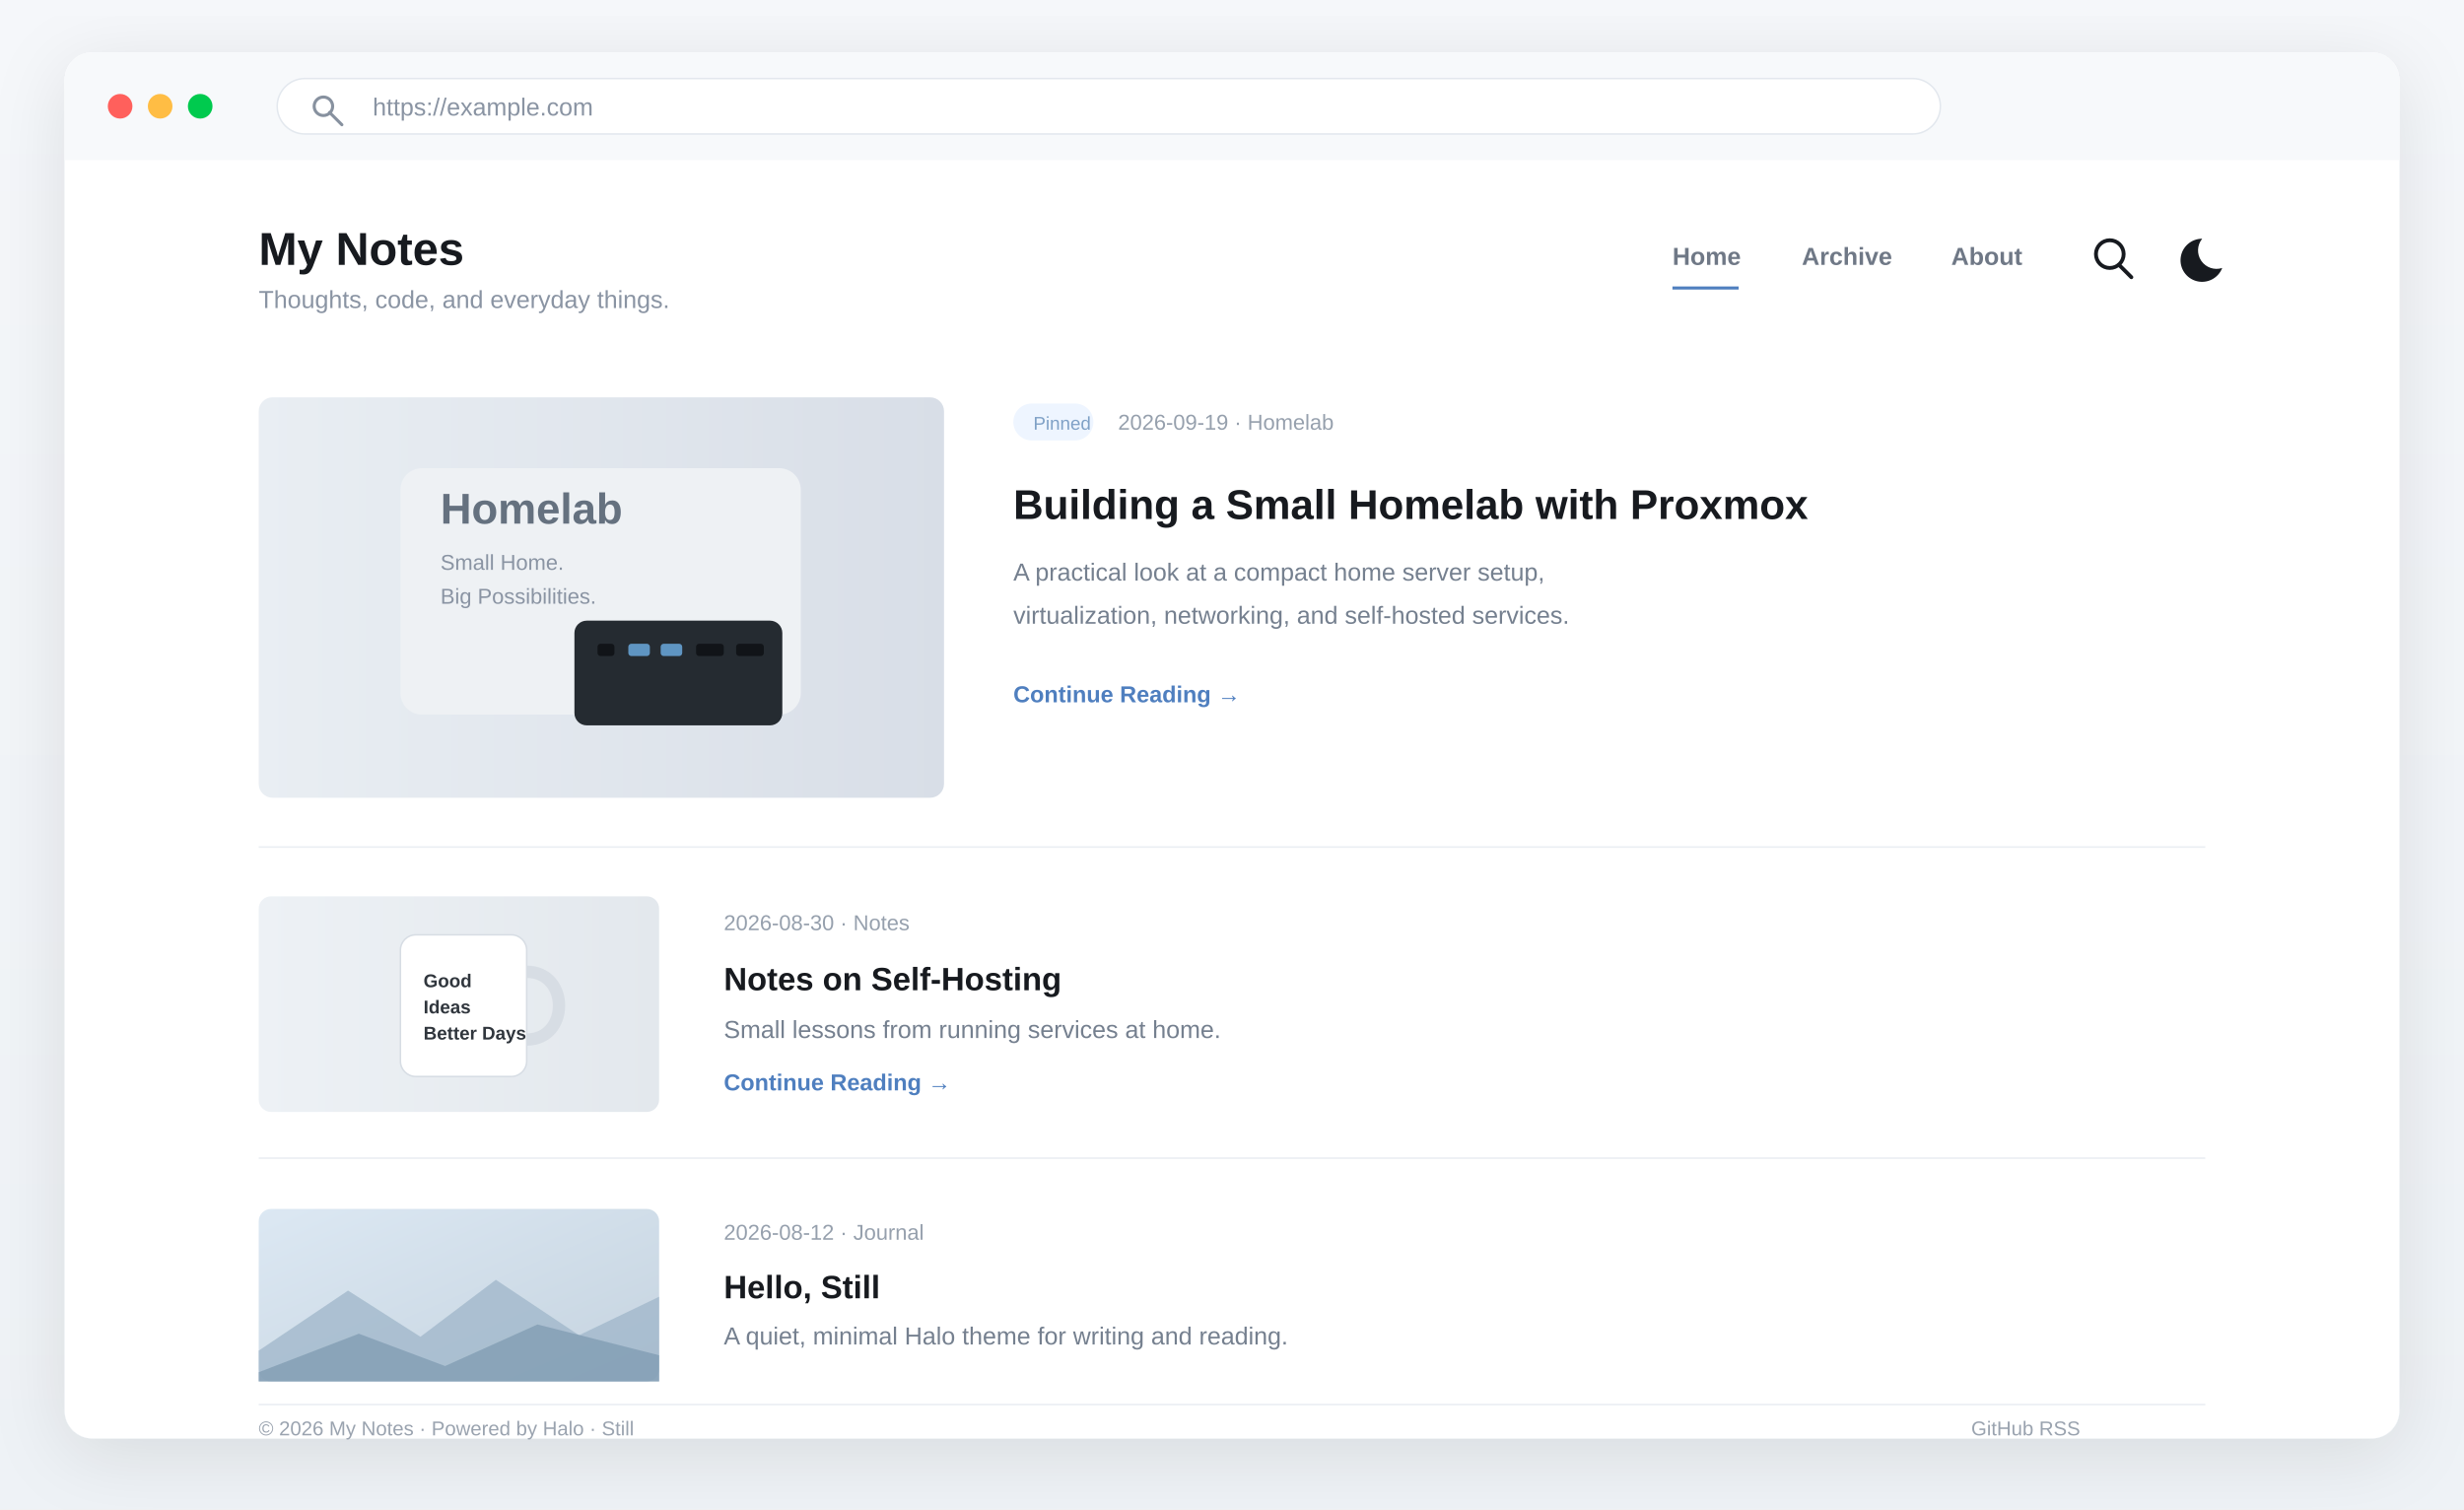
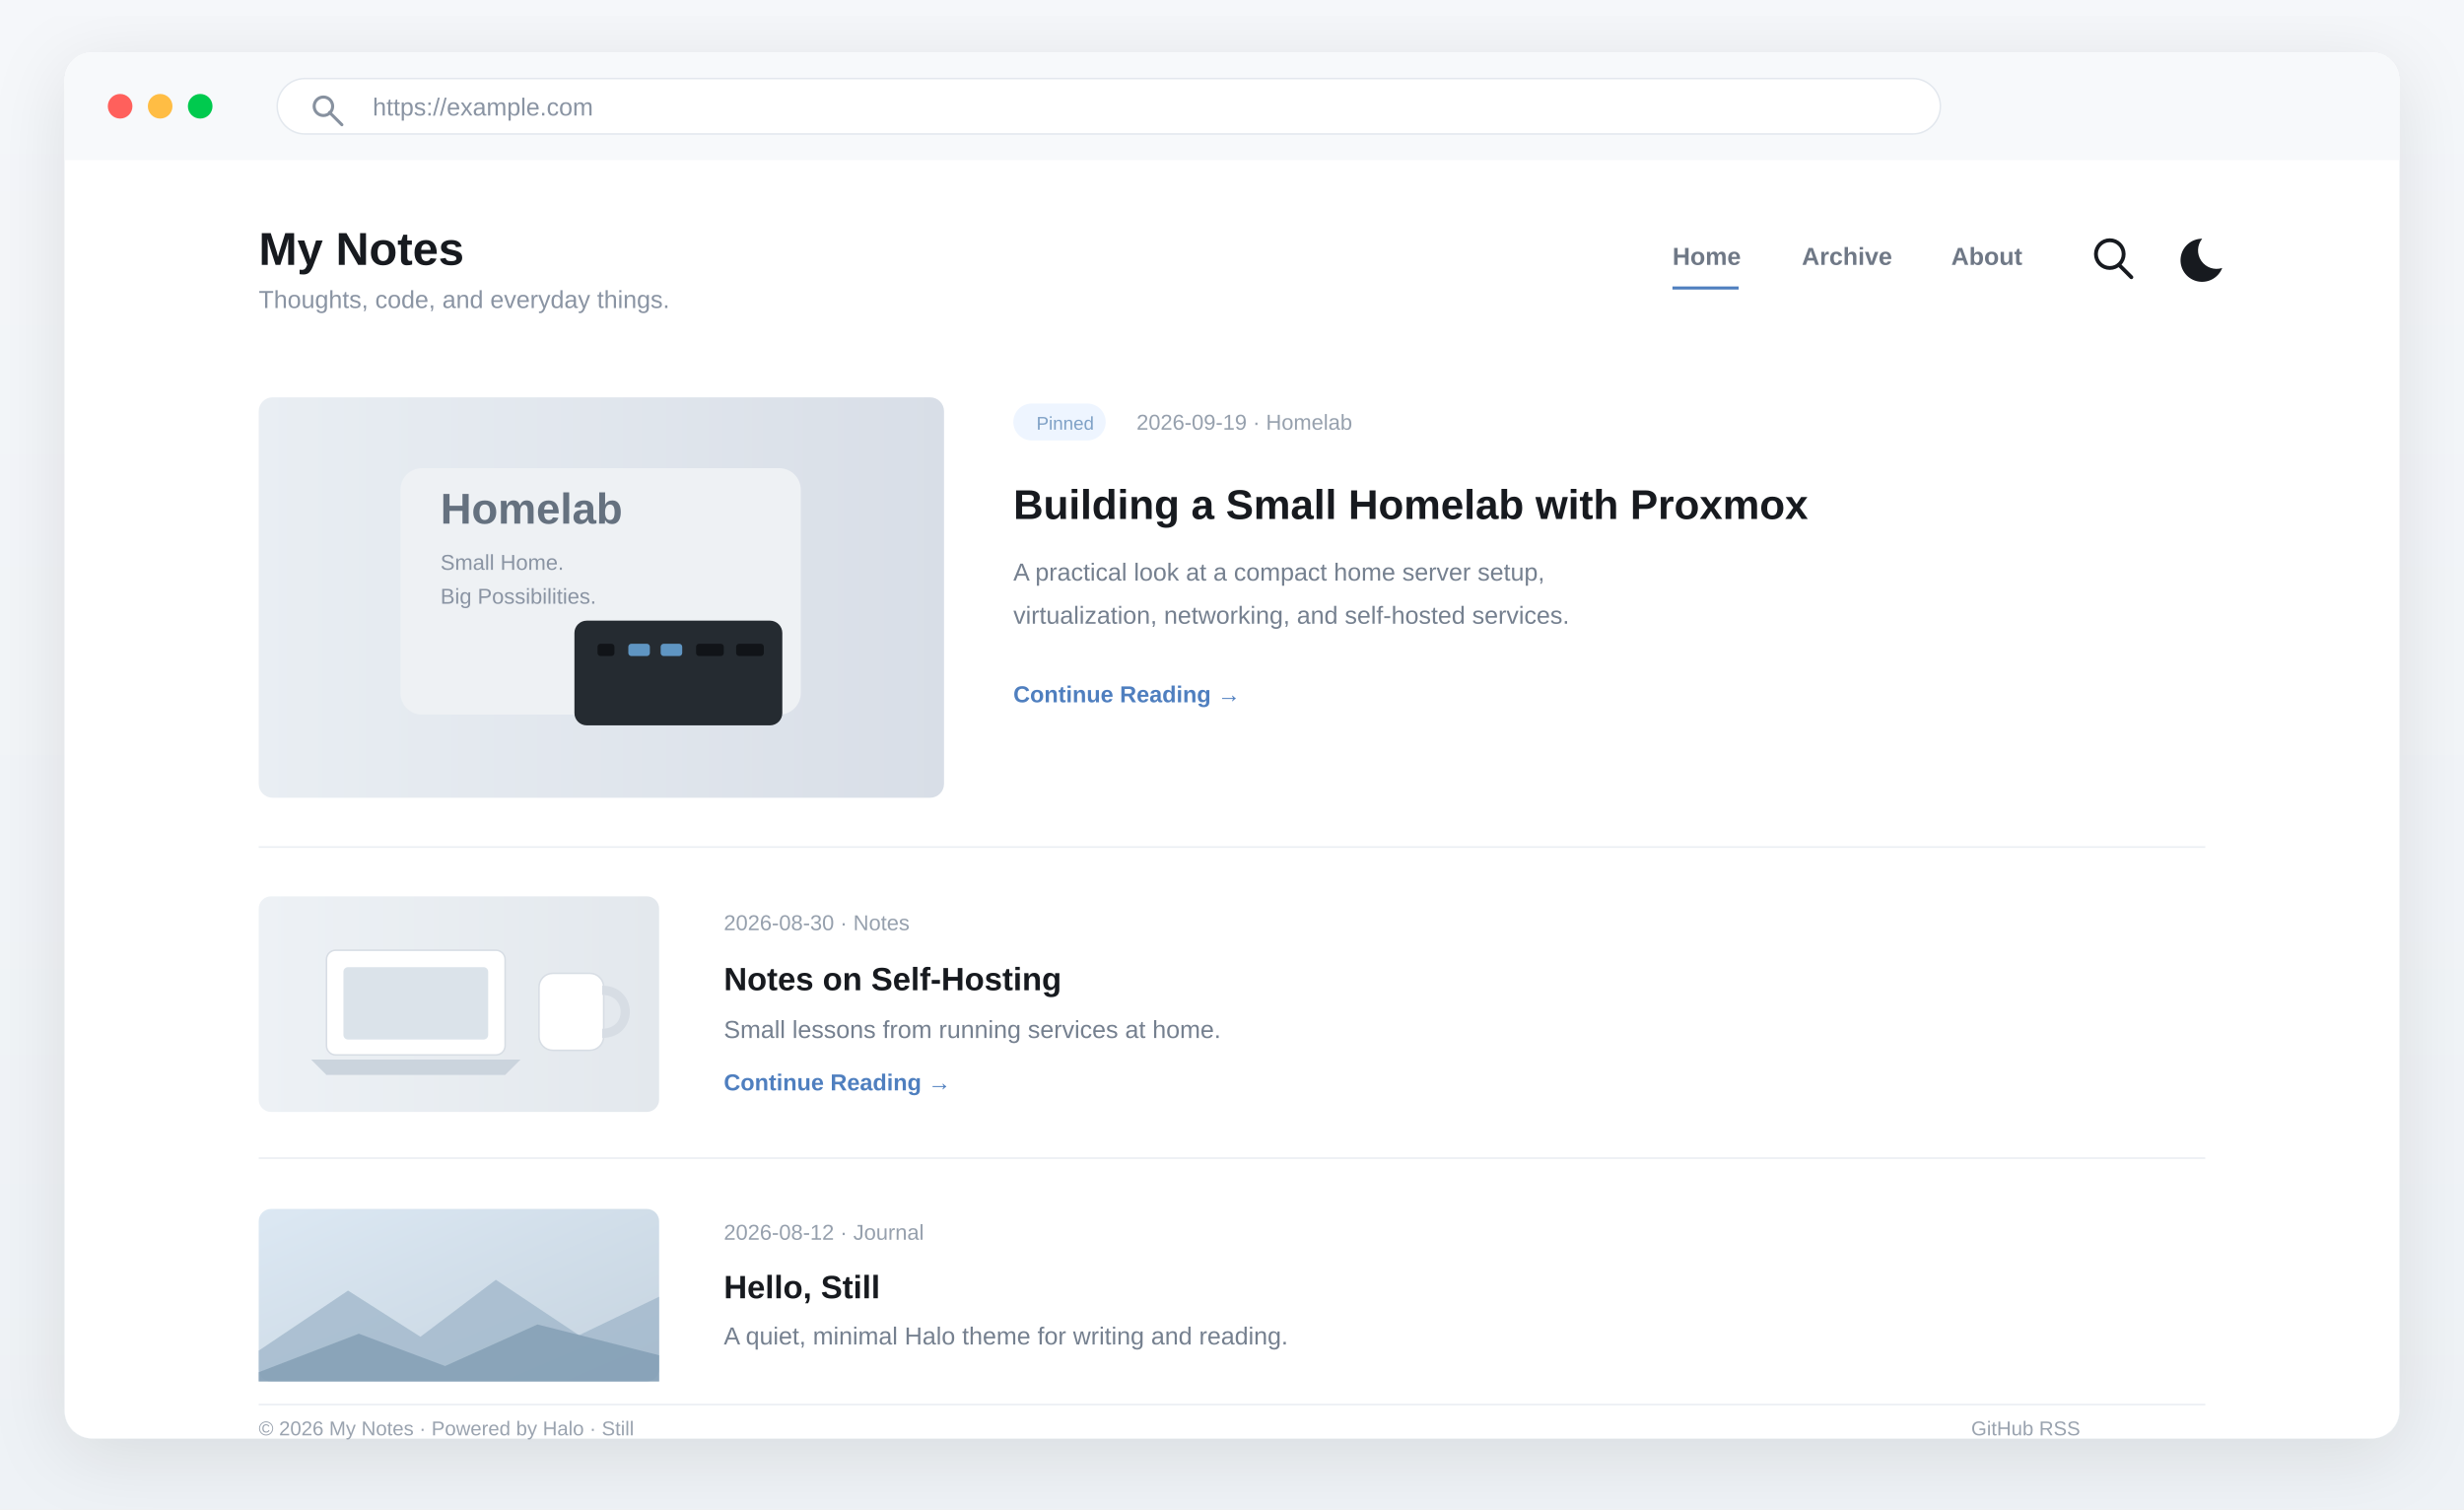
<svg xmlns="http://www.w3.org/2000/svg" width="1600" height="980" viewBox="0 0 1600 980">
  <defs>
    <linearGradient id="bg" x1="0" x2="0" y1="0" y2="1">
      <stop offset="0" stop-color="#f5f7fa" />
      <stop offset="1" stop-color="#eef2f6" />
    </linearGradient>
    <linearGradient id="cover1" x1="0" x2="1">
      <stop offset="0" stop-color="#e9eef3" />
      <stop offset="1" stop-color="#d8dee7" />
    </linearGradient>
    <linearGradient id="cover2" x1="0" x2="1">
      <stop offset="0" stop-color="#edf1f5" />
      <stop offset="1" stop-color="#e3e8ed" />
    </linearGradient>
    <linearGradient id="cover3" x1="0" x2="1" y1="0" y2="1">
      <stop offset="0" stop-color="#dce8f3" />
      <stop offset="1" stop-color="#c5d3df" />
    </linearGradient>
    <filter id="shadow" x="-20%" y="-20%" width="140%" height="140%">
      <feDropShadow dx="0" dy="10" stdDeviation="24" flood-opacity=".10" />
    </filter>
    <style>
      .sans { font-family: -apple-system, BlinkMacSystemFont, "Segoe UI", Arial, sans-serif; }
      .site-title { font-size: 30px; font-weight: 700; fill: #171a1f; }
      .subtitle { font-size: 16px; fill: #8a94a3; }
      .nav { font-size: 16px; font-weight: 600; fill: #6f7886; }
      .meta { font-size: 14px; fill: #96a0ad; }
      .post-title-lg { font-size: 27px; font-weight: 700; fill: #171a1f; }
      .post-title { font-size: 21px; font-weight: 700; fill: #171a1f; }
      .excerpt { font-size: 16px; fill: #75808f; }
      .more { font-size: 15px; font-weight: 600; fill: #4f7fbf; }
      .footer { font-size: 13px; fill: #9aa3af; }
    </style>
  </defs>
  <rect width="1600" height="980" fill="url(#bg)" />
  <g filter="url(#shadow)">
    <rect x="42" y="34" rx="18" width="1516" height="900" fill="#fff" />
  </g>
  <path d="M60 34h1480a18 18 0 0 1 18 18v52H42V52a18 18 0 0 1 18-18z" fill="#f7f9fb" />
  <circle cx="78" cy="69" r="8" fill="#ff605c" />
  <circle cx="104" cy="69" r="8" fill="#ffbd44" />
  <circle cx="130" cy="69" r="8" fill="#00ca4e" />
  <rect x="180" y="51" width="1080" height="36" rx="18" fill="#fff" stroke="#e3e8ee" />
  <circle cx="210" cy="69" r="6" fill="none" stroke="#87919f" stroke-width="2" />
  <path d="M214 73l8 8" stroke="#87919f" stroke-width="2" stroke-linecap="round" />
  <text x="242" y="75" class="sans subtitle">https://example.com</text>
  <g transform="translate(168 142)">
    <text x="0" y="30" class="sans site-title">My Notes</text>
    <text x="0" y="58" class="sans subtitle">Thoughts, code, and everyday things.</text>
    <text x="918" y="30" class="sans nav" fill="#171a1f">Home</text>
    <rect x="918" y="44" width="43" height="2" fill="#4f7fbf" />
    <text x="1002" y="30" class="sans nav">Archive</text>
    <text x="1099" y="30" class="sans nav">About</text>
    <circle cx="1202" cy="23" r="9" fill="none" stroke="#171a1f" stroke-width="2.5" />
    <path d="M1208 30l8 8" stroke="#171a1f" stroke-width="2.5" stroke-linecap="round" />
    <path d="M1262 13a14 14 0 1 0 13 19 12 12 0 0 1-13-19z" fill="#171a1f" />
  </g>
  <g transform="translate(168 258)">
    <rect x="0" y="0" width="445" height="260" rx="9" fill="url(#cover1)" />
    <rect x="92" y="46" width="260" height="160" rx="14" fill="#eef1f4" />
    <text x="118" y="82" class="sans" font-size="28" font-weight="600" fill="#65717f">Homelab</text>
    <text x="118" y="112" class="sans" font-size="14" fill="#8a94a3">Small Home.</text>
    <text x="118" y="134" class="sans" font-size="14" fill="#8a94a3">Big Possibilities.</text>
    <rect x="205" y="145" width="135" height="68" rx="8" fill="#252b31" />
    <rect x="220" y="160" width="11" height="8" rx="2" fill="#111418" />
    <rect x="240" y="160" width="14" height="8" rx="2" fill="#5f95c2" />
    <rect x="261" y="160" width="14" height="8" rx="2" fill="#5f95c2" />
    <rect x="284" y="160" width="18" height="8" rx="2" fill="#111418" />
    <rect x="310" y="160" width="18" height="8" rx="2" fill="#111418" />
-     <rect x="490" y="4" width="52" height="24" rx="12" fill="#eef5ff" />
-     <text x="503" y="21" class="sans" font-size="12" fill="#7fa1c6">Pinned</text>
-     <text x="558" y="21" class="sans meta">2026-09-19  ·  Homelab</text>
+     <rect x="490" y="4" width="60" height="24" rx="12" fill="#eef5ff" />
+     <text x="505" y="21" class="sans" font-size="12" fill="#7fa1c6">Pinned</text>
+     <text x="570" y="21" class="sans meta">2026-09-19  ·  Homelab</text>
    <text x="490" y="79" class="sans post-title-lg">Building a Small Homelab with Proxmox</text>
    <text x="490" y="119" class="sans excerpt">A practical look at a compact home server setup,</text>
    <text x="490" y="147" class="sans excerpt">virtualization, networking, and self-hosted services.</text>
    <text x="490" y="198" class="sans more">Continue Reading  →</text>
  </g>
  <line x1="168" y1="550" x2="1432" y2="550" stroke="#e9edf2" />
  <g transform="translate(168 582)">
    <rect x="0" y="0" width="260" height="140" rx="8" fill="url(#cover2)" />
-     <rect x="92" y="25" width="82" height="92" rx="10" fill="#fff" stroke="#d7dde4" />
-     <path d="M174 49c28 0 28 44 0 44" fill="none" stroke="#d7dde4" stroke-width="8" />
-     <text x="107" y="59" class="sans" font-size="12" font-weight="700" fill="#30363d">Good</text>
-     <text x="107" y="76" class="sans" font-size="12" font-weight="700" fill="#30363d">Ideas</text>
-     <text x="107" y="93" class="sans" font-size="12" font-weight="700" fill="#30363d">Better Days</text>
+     <rect x="44" y="35" width="116" height="68" rx="6" fill="#fff" stroke="#d7dde4" />
+     <rect x="55" y="46" width="94" height="47" rx="3" fill="#dbe3ea" />
+     <path d="M34 106h136l-10 10H44z" fill="#cbd4dd" />
+     <rect x="182" y="50" width="42" height="50" rx="9" fill="#fff" stroke="#d7dde4" />
+     <path d="M223 61c20 0 20 28 0 28" fill="none" stroke="#d7dde4" stroke-width="6" />
    <text x="302" y="22" class="sans meta">2026-08-30  ·  Notes</text>
    <text x="302" y="61" class="sans post-title">Notes on Self-Hosting</text>
    <text x="302" y="92" class="sans excerpt">Small lessons from running services at home.</text>
    <text x="302" y="126" class="sans more">Continue Reading  →</text>
  </g>
  <line x1="168" y1="752" x2="1432" y2="752" stroke="#e9edf2" />
  <g transform="translate(168 785)">
    <rect x="0" y="0" width="260" height="112" rx="8" fill="url(#cover3)" />
    <path d="M0 92 L58 53 L105 83 L154 46 L208 82 L260 57 L260 112 L0 112 Z" fill="#9fb6c9" opacity=".75" />
    <path d="M0 106 L65 81 L121 102 L181 75 L260 95 L260 112 L0 112 Z" fill="#7f9bb2" opacity=".75" />
    <text x="302" y="20" class="sans meta">2026-08-12  ·  Journal</text>
    <text x="302" y="58" class="sans post-title">Hello, Still</text>
    <text x="302" y="88" class="sans excerpt">A quiet, minimal Halo theme for writing and reading.</text>
  </g>
  <line x1="168" y1="912" x2="1432" y2="912" stroke="#e9edf2" />
  <text x="168" y="932" class="sans footer">© 2026 My Notes · Powered by Halo · Still</text>
  <text x="1280" y="932" class="sans footer">GitHub   RSS</text>
</svg>
